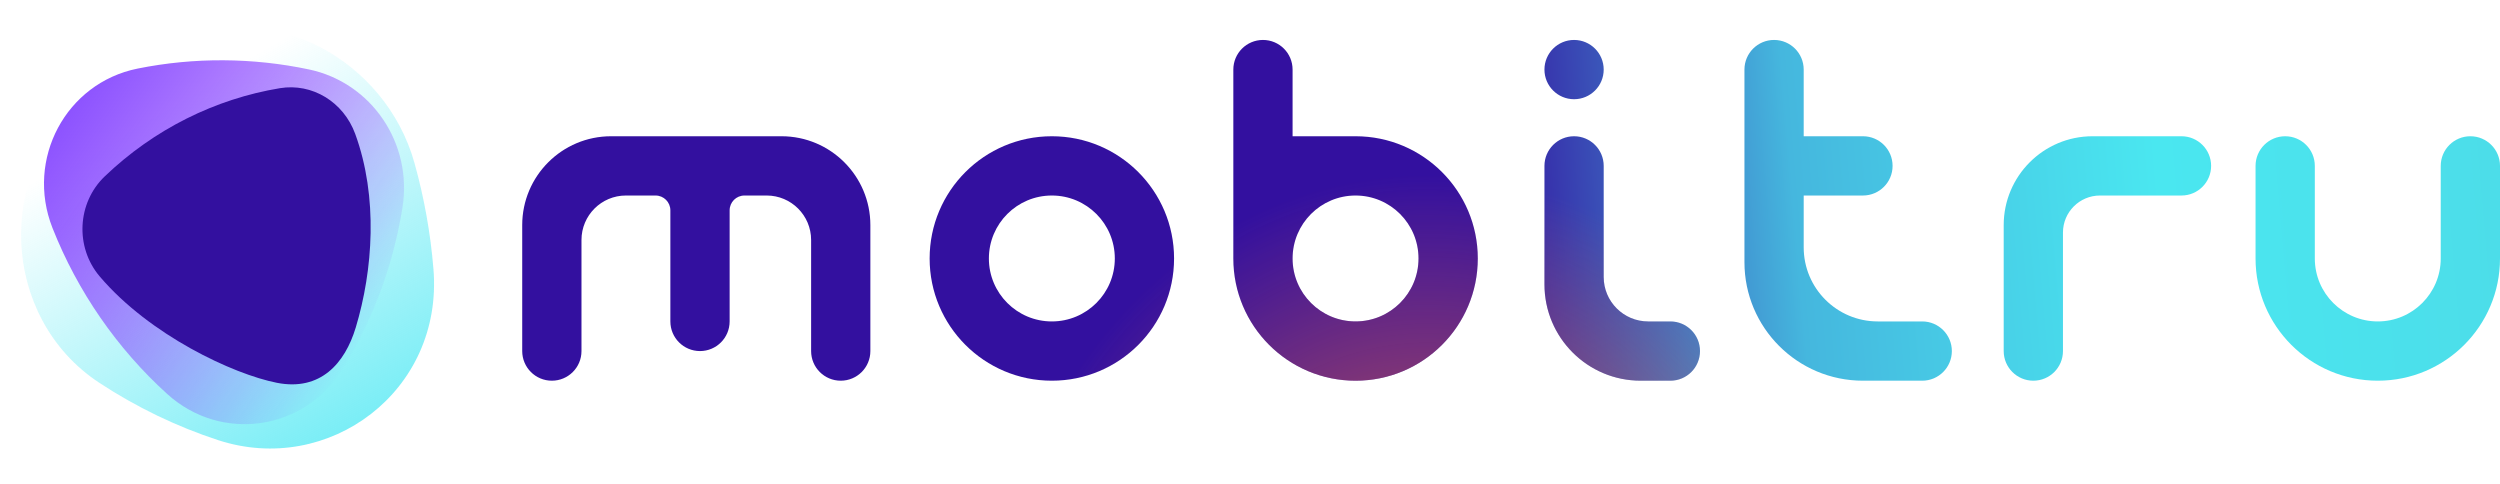
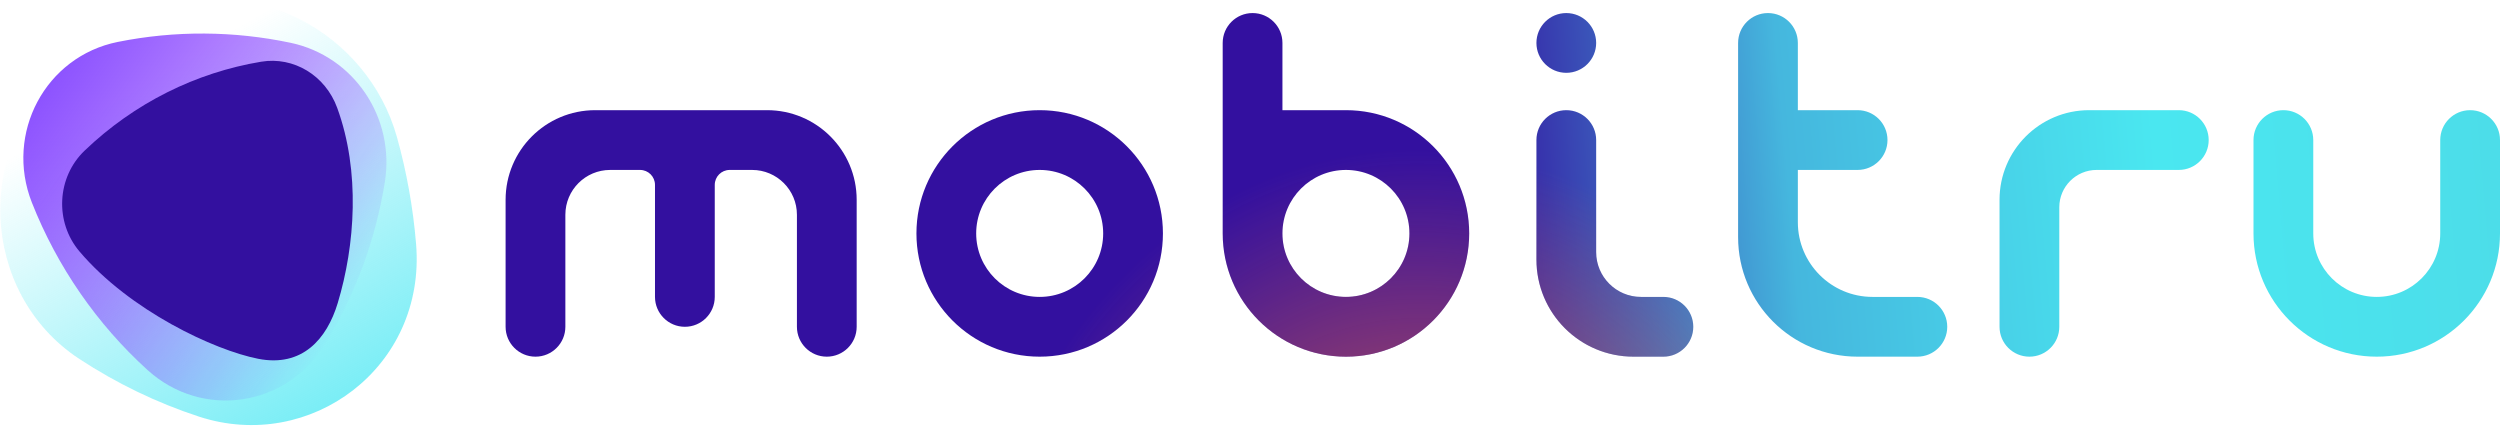
- <svg xmlns="http://www.w3.org/2000/svg" width="150" height="29" viewBox="0 0 150 29" fill="none">
+ <svg xmlns="http://www.w3.org/2000/svg" fill="none" viewBox="1.25 1.62 148.75 25.3">
  <path d="M94.444 2.397C93.463 2.397 92.667 3.193 92.667 4.175C92.667 5.157 93.463 5.953 94.444 5.953C95.426 5.953 96.222 5.157 96.222 4.175C96.222 3.193 95.426 2.397 94.444 2.397Z" fill="url(#paint0_linear_3690_933)" />
  <path d="M94.444 2.397C93.463 2.397 92.667 3.193 92.667 4.175C92.667 5.157 93.463 5.953 94.444 5.953C95.426 5.953 96.222 5.157 96.222 4.175C96.222 3.193 95.426 2.397 94.444 2.397Z" fill="url(#paint1_radial_3690_933)" />
  <path d="M94.444 8.175C93.463 8.175 92.667 8.971 92.667 9.953V17.064C92.667 20.255 95.253 22.842 98.444 22.842H100.222C101.204 22.842 102 22.046 102 21.064C102 20.082 101.204 19.286 100.222 19.286H98.889C97.416 19.286 96.222 18.092 96.222 16.62V9.953C96.222 8.971 95.426 8.175 94.444 8.175Z" fill="url(#paint2_linear_3690_933)" />
  <path d="M94.444 8.175C93.463 8.175 92.667 8.971 92.667 9.953V17.064C92.667 20.255 95.253 22.842 98.444 22.842H100.222C101.204 22.842 102 22.046 102 21.064C102 20.082 101.204 19.286 100.222 19.286H98.889C97.416 19.286 96.222 18.092 96.222 16.62V9.953C96.222 8.971 95.426 8.175 94.444 8.175Z" fill="url(#paint3_radial_3690_933)" />
  <path d="M36.667 8.175C33.721 8.175 31.333 10.563 31.333 13.509V21.064C31.333 22.046 32.129 22.842 33.111 22.842C34.093 22.842 34.889 22.046 34.889 21.064V14.398C34.889 12.925 36.083 11.731 37.556 11.731H39.333C39.824 11.731 40.222 12.129 40.222 12.62V19.286C40.222 20.268 41.018 21.064 42 21.064C42.982 21.064 43.778 20.268 43.778 19.286V12.62C43.778 12.129 44.176 11.731 44.667 11.731H46C47.473 11.731 48.667 12.925 48.667 14.398V21.064C48.667 22.046 49.462 22.842 50.444 22.842C51.426 22.842 52.222 22.046 52.222 21.064V13.509C52.222 10.563 49.834 8.175 46.889 8.175H36.667Z" fill="url(#paint4_linear_3690_933)" />
  <path d="M36.667 8.175C33.721 8.175 31.333 10.563 31.333 13.509V21.064C31.333 22.046 32.129 22.842 33.111 22.842C34.093 22.842 34.889 22.046 34.889 21.064V14.398C34.889 12.925 36.083 11.731 37.556 11.731H39.333C39.824 11.731 40.222 12.129 40.222 12.62V19.286C40.222 20.268 41.018 21.064 42 21.064C42.982 21.064 43.778 20.268 43.778 19.286V12.62C43.778 12.129 44.176 11.731 44.667 11.731H46C47.473 11.731 48.667 12.925 48.667 14.398V21.064C48.667 22.046 49.462 22.842 50.444 22.842C51.426 22.842 52.222 22.046 52.222 21.064V13.509C52.222 10.563 49.834 8.175 46.889 8.175H36.667Z" fill="url(#paint5_radial_3690_933)" />
  <path d="M125.555 8.175C122.61 8.175 120.222 10.563 120.222 13.509V21.064C120.222 22.046 121.018 22.842 122 22.842C122.982 22.842 123.778 22.046 123.778 21.064V13.953C123.778 12.726 124.773 11.731 126 11.731H130.889C131.871 11.731 132.667 10.935 132.667 9.953C132.667 8.971 131.871 8.175 130.889 8.175H125.555Z" fill="url(#paint6_linear_3690_933)" />
  <path d="M125.555 8.175C122.61 8.175 120.222 10.563 120.222 13.509V21.064C120.222 22.046 121.018 22.842 122 22.842C122.982 22.842 123.778 22.046 123.778 21.064V13.953C123.778 12.726 124.773 11.731 126 11.731H130.889C131.871 11.731 132.667 10.935 132.667 9.953C132.667 8.971 131.871 8.175 130.889 8.175H125.555Z" fill="url(#paint7_radial_3690_933)" />
  <path fill-rule="evenodd" clip-rule="evenodd" d="M55.778 15.509C55.778 19.559 59.061 22.842 63.111 22.842C67.161 22.842 70.444 19.559 70.444 15.509C70.444 11.459 67.161 8.175 63.111 8.175C59.061 8.175 55.778 11.459 55.778 15.509ZM63.111 19.286C65.197 19.286 66.889 17.595 66.889 15.509C66.889 13.422 65.197 11.731 63.111 11.731C61.025 11.731 59.333 13.422 59.333 15.509C59.333 17.595 61.025 19.286 63.111 19.286Z" fill="url(#paint8_linear_3690_933)" />
  <path fill-rule="evenodd" clip-rule="evenodd" d="M55.778 15.509C55.778 19.559 59.061 22.842 63.111 22.842C67.161 22.842 70.444 19.559 70.444 15.509C70.444 11.459 67.161 8.175 63.111 8.175C59.061 8.175 55.778 11.459 55.778 15.509ZM63.111 19.286C65.197 19.286 66.889 17.595 66.889 15.509C66.889 13.422 65.197 11.731 63.111 11.731C61.025 11.731 59.333 13.422 59.333 15.509C59.333 17.595 61.025 19.286 63.111 19.286Z" fill="url(#paint9_radial_3690_933)" />
  <path d="M135.333 9.953C135.333 8.971 136.129 8.175 137.111 8.175C138.093 8.175 138.889 8.971 138.889 9.953V15.509C138.889 17.595 140.58 19.286 142.667 19.286C144.753 19.286 146.444 17.595 146.444 15.509V9.953C146.444 8.971 147.24 8.175 148.222 8.175C149.204 8.175 150 8.971 150 9.953V15.509C150 19.559 146.717 22.842 142.667 22.842C138.617 22.842 135.333 19.559 135.333 15.509V9.953Z" fill="url(#paint10_linear_3690_933)" />
  <path d="M135.333 9.953C135.333 8.971 136.129 8.175 137.111 8.175C138.093 8.175 138.889 8.971 138.889 9.953V15.509C138.889 17.595 140.58 19.286 142.667 19.286C144.753 19.286 146.444 17.595 146.444 15.509V9.953C146.444 8.971 147.24 8.175 148.222 8.175C149.204 8.175 150 8.971 150 9.953V15.509C150 19.559 146.717 22.842 142.667 22.842C138.617 22.842 135.333 19.559 135.333 15.509V9.953Z" fill="url(#paint11_radial_3690_933)" />
  <path fill-rule="evenodd" clip-rule="evenodd" d="M74 4.175C74 3.193 74.796 2.397 75.778 2.397C76.76 2.397 77.555 3.193 77.555 4.175V8.175H81.333C85.383 8.175 88.667 11.459 88.667 15.509C88.667 19.559 85.383 22.842 81.333 22.842C77.283 22.842 74 19.559 74 15.509V4.175ZM77.555 15.509C77.555 17.595 79.247 19.286 81.333 19.286C83.42 19.286 85.111 17.595 85.111 15.509C85.111 13.422 83.42 11.731 81.333 11.731C79.247 11.731 77.555 13.422 77.555 15.509Z" fill="url(#paint12_linear_3690_933)" />
  <path fill-rule="evenodd" clip-rule="evenodd" d="M74 4.175C74 3.193 74.796 2.397 75.778 2.397C76.76 2.397 77.555 3.193 77.555 4.175V8.175H81.333C85.383 8.175 88.667 11.459 88.667 15.509C88.667 19.559 85.383 22.842 81.333 22.842C77.283 22.842 74 19.559 74 15.509V4.175ZM77.555 15.509C77.555 17.595 79.247 19.286 81.333 19.286C83.42 19.286 85.111 17.595 85.111 15.509C85.111 13.422 83.42 11.731 81.333 11.731C79.247 11.731 77.555 13.422 77.555 15.509Z" fill="url(#paint13_radial_3690_933)" />
  <path d="M104.667 4.175C104.667 3.193 105.463 2.397 106.444 2.397C107.426 2.397 108.222 3.193 108.222 4.175V8.175H111.778C112.76 8.175 113.555 8.971 113.555 9.953C113.555 10.935 112.76 11.731 111.778 11.731H108.222V14.842C108.222 17.297 110.212 19.286 112.667 19.286H115.333C116.315 19.286 117.111 20.082 117.111 21.064C117.111 22.046 116.315 22.842 115.333 22.842H111.778C107.85 22.842 104.667 19.658 104.667 15.731V4.175Z" fill="url(#paint14_linear_3690_933)" />
  <path d="M104.667 4.175C104.667 3.193 105.463 2.397 106.444 2.397C107.426 2.397 108.222 3.193 108.222 4.175V8.175H111.778C112.76 8.175 113.555 8.971 113.555 9.953C113.555 10.935 112.76 11.731 111.778 11.731H108.222V14.842C108.222 17.297 110.212 19.286 112.667 19.286H115.333C116.315 19.286 117.111 20.082 117.111 21.064C117.111 22.046 116.315 22.842 115.333 22.842H111.778C107.85 22.842 104.667 19.658 104.667 15.731V4.175Z" fill="url(#paint15_radial_3690_933)" />
  <path d="M26.007 16.141C26.61 23.478 19.714 28.573 13.094 26.41C10.592 25.593 8.191 24.434 5.96 22.969C0.011 19.061 -0.355 10.112 5.264 5.784C6.946 4.489 8.747 3.39 10.633 2.5C16.195 -0.124 23.127 3.537 24.87 9.785C25.447 11.852 25.83 13.982 26.007 16.141Z" fill="url(#paint16_linear_3690_933)" />
  <path d="M20.592 22.094C18.297 25.845 13.284 26.582 10.038 23.644C7.023 20.915 4.653 17.485 3.149 13.678C1.518 9.546 3.957 4.981 8.256 4.115C11.675 3.427 15.174 3.457 18.538 4.166C22.299 4.959 24.767 8.608 24.148 12.459C23.602 15.851 22.404 19.133 20.592 22.094Z" fill="url(#paint17_linear_3690_933)" />
  <path d="M21.346 19.648C20.695 21.809 19.222 23.481 16.612 22.968C14.003 22.454 8.98 20.114 5.983 16.586C4.493 14.831 4.627 12.171 6.281 10.586C9.244 7.748 12.917 5.935 16.789 5.292C18.728 4.97 20.608 6.11 21.312 8.033C22.701 11.83 22.378 16.224 21.346 19.648Z" fill="#33109F" />
  <defs>
    <linearGradient id="paint0_linear_3690_933" x1="31.333" y1="22.889" x2="150" y2="12.666" gradientUnits="userSpaceOnUse">
      <stop stop-color="#33109F" />
      <stop offset="0.49" stop-color="#33109F" />
      <stop offset="0.646" stop-color="#45B7DE" />
      <stop offset="0.83" stop-color="#4AE7F0" />
      <stop offset="1" stop-color="#4CDDE9" />
    </linearGradient>
    <radialGradient id="paint1_radial_3690_933" cx="0" cy="0" r="1" gradientUnits="userSpaceOnUse" gradientTransform="translate(85.8423 39.731) rotate(-92.2615) scale(29.2584 26.3644)">
      <stop stop-color="#EA673E" />
      <stop offset="1" stop-color="#EA673E" stop-opacity="0" />
    </radialGradient>
    <linearGradient id="paint2_linear_3690_933" x1="31.333" y1="22.889" x2="150" y2="12.666" gradientUnits="userSpaceOnUse">
      <stop stop-color="#33109F" />
      <stop offset="0.49" stop-color="#33109F" />
      <stop offset="0.646" stop-color="#45B7DE" />
      <stop offset="0.83" stop-color="#4AE7F0" />
      <stop offset="1" stop-color="#4CDDE9" />
    </linearGradient>
    <radialGradient id="paint3_radial_3690_933" cx="0" cy="0" r="1" gradientUnits="userSpaceOnUse" gradientTransform="translate(85.8423 39.731) rotate(-92.2615) scale(29.2584 26.3644)">
      <stop stop-color="#EA673E" />
      <stop offset="1" stop-color="#EA673E" stop-opacity="0" />
    </radialGradient>
    <linearGradient id="paint4_linear_3690_933" x1="31.333" y1="22.889" x2="150" y2="12.666" gradientUnits="userSpaceOnUse">
      <stop stop-color="#33109F" />
      <stop offset="0.49" stop-color="#33109F" />
      <stop offset="0.646" stop-color="#45B7DE" />
      <stop offset="0.83" stop-color="#4AE7F0" />
      <stop offset="1" stop-color="#4CDDE9" />
    </linearGradient>
    <radialGradient id="paint5_radial_3690_933" cx="0" cy="0" r="1" gradientUnits="userSpaceOnUse" gradientTransform="translate(85.8423 39.731) rotate(-92.2615) scale(29.2584 26.3644)">
      <stop stop-color="#EA673E" />
      <stop offset="1" stop-color="#EA673E" stop-opacity="0" />
    </radialGradient>
    <linearGradient id="paint6_linear_3690_933" x1="31.333" y1="22.889" x2="150" y2="12.666" gradientUnits="userSpaceOnUse">
      <stop stop-color="#33109F" />
      <stop offset="0.49" stop-color="#33109F" />
      <stop offset="0.646" stop-color="#45B7DE" />
      <stop offset="0.83" stop-color="#4AE7F0" />
      <stop offset="1" stop-color="#4CDDE9" />
    </linearGradient>
    <radialGradient id="paint7_radial_3690_933" cx="0" cy="0" r="1" gradientUnits="userSpaceOnUse" gradientTransform="translate(85.8423 39.731) rotate(-92.2615) scale(29.2584 26.3644)">
      <stop stop-color="#EA673E" />
      <stop offset="1" stop-color="#EA673E" stop-opacity="0" />
    </radialGradient>
    <linearGradient id="paint8_linear_3690_933" x1="31.333" y1="22.889" x2="150" y2="12.666" gradientUnits="userSpaceOnUse">
      <stop stop-color="#33109F" />
      <stop offset="0.49" stop-color="#33109F" />
      <stop offset="0.646" stop-color="#45B7DE" />
      <stop offset="0.83" stop-color="#4AE7F0" />
      <stop offset="1" stop-color="#4CDDE9" />
    </linearGradient>
    <radialGradient id="paint9_radial_3690_933" cx="0" cy="0" r="1" gradientUnits="userSpaceOnUse" gradientTransform="translate(85.8423 39.731) rotate(-92.2615) scale(29.2584 26.3644)">
      <stop stop-color="#EA673E" />
      <stop offset="1" stop-color="#EA673E" stop-opacity="0" />
    </radialGradient>
    <linearGradient id="paint10_linear_3690_933" x1="31.333" y1="22.889" x2="150" y2="12.666" gradientUnits="userSpaceOnUse">
      <stop stop-color="#33109F" />
      <stop offset="0.49" stop-color="#33109F" />
      <stop offset="0.646" stop-color="#45B7DE" />
      <stop offset="0.83" stop-color="#4AE7F0" />
      <stop offset="1" stop-color="#4CDDE9" />
    </linearGradient>
    <radialGradient id="paint11_radial_3690_933" cx="0" cy="0" r="1" gradientUnits="userSpaceOnUse" gradientTransform="translate(85.8423 39.731) rotate(-92.2615) scale(29.2584 26.3644)">
      <stop stop-color="#EA673E" />
      <stop offset="1" stop-color="#EA673E" stop-opacity="0" />
    </radialGradient>
    <linearGradient id="paint12_linear_3690_933" x1="31.333" y1="22.889" x2="150" y2="12.666" gradientUnits="userSpaceOnUse">
      <stop stop-color="#33109F" />
      <stop offset="0.49" stop-color="#33109F" />
      <stop offset="0.646" stop-color="#45B7DE" />
      <stop offset="0.83" stop-color="#4AE7F0" />
      <stop offset="1" stop-color="#4CDDE9" />
    </linearGradient>
    <radialGradient id="paint13_radial_3690_933" cx="0" cy="0" r="1" gradientUnits="userSpaceOnUse" gradientTransform="translate(85.8423 39.731) rotate(-92.2615) scale(29.2584 26.3644)">
      <stop stop-color="#EA673E" />
      <stop offset="1" stop-color="#EA673E" stop-opacity="0" />
    </radialGradient>
    <linearGradient id="paint14_linear_3690_933" x1="31.333" y1="22.889" x2="150" y2="12.666" gradientUnits="userSpaceOnUse">
      <stop stop-color="#33109F" />
      <stop offset="0.49" stop-color="#33109F" />
      <stop offset="0.646" stop-color="#45B7DE" />
      <stop offset="0.83" stop-color="#4AE7F0" />
      <stop offset="1" stop-color="#4CDDE9" />
    </linearGradient>
    <radialGradient id="paint15_radial_3690_933" cx="0" cy="0" r="1" gradientUnits="userSpaceOnUse" gradientTransform="translate(85.8423 39.731) rotate(-92.2615) scale(29.2584 26.3644)">
      <stop stop-color="#EA673E" />
      <stop offset="1" stop-color="#EA673E" stop-opacity="0" />
    </radialGradient>
    <linearGradient id="paint16_linear_3690_933" x1="10.901" y1="5.82" x2="24.439" y2="29.386" gradientUnits="userSpaceOnUse">
      <stop stop-color="#5DEAF4" stop-opacity="0" />
      <stop offset="1" stop-color="#5DEAF4" />
    </linearGradient>
    <linearGradient id="paint17_linear_3690_933" x1="-7.198" y1="4.788" x2="27.88" y2="28.855" gradientUnits="userSpaceOnUse">
      <stop offset="0.182" stop-color="#8146FF" />
      <stop offset="0.772" stop-color="#7000FF" stop-opacity="0" />
    </linearGradient>
  </defs>
</svg>
